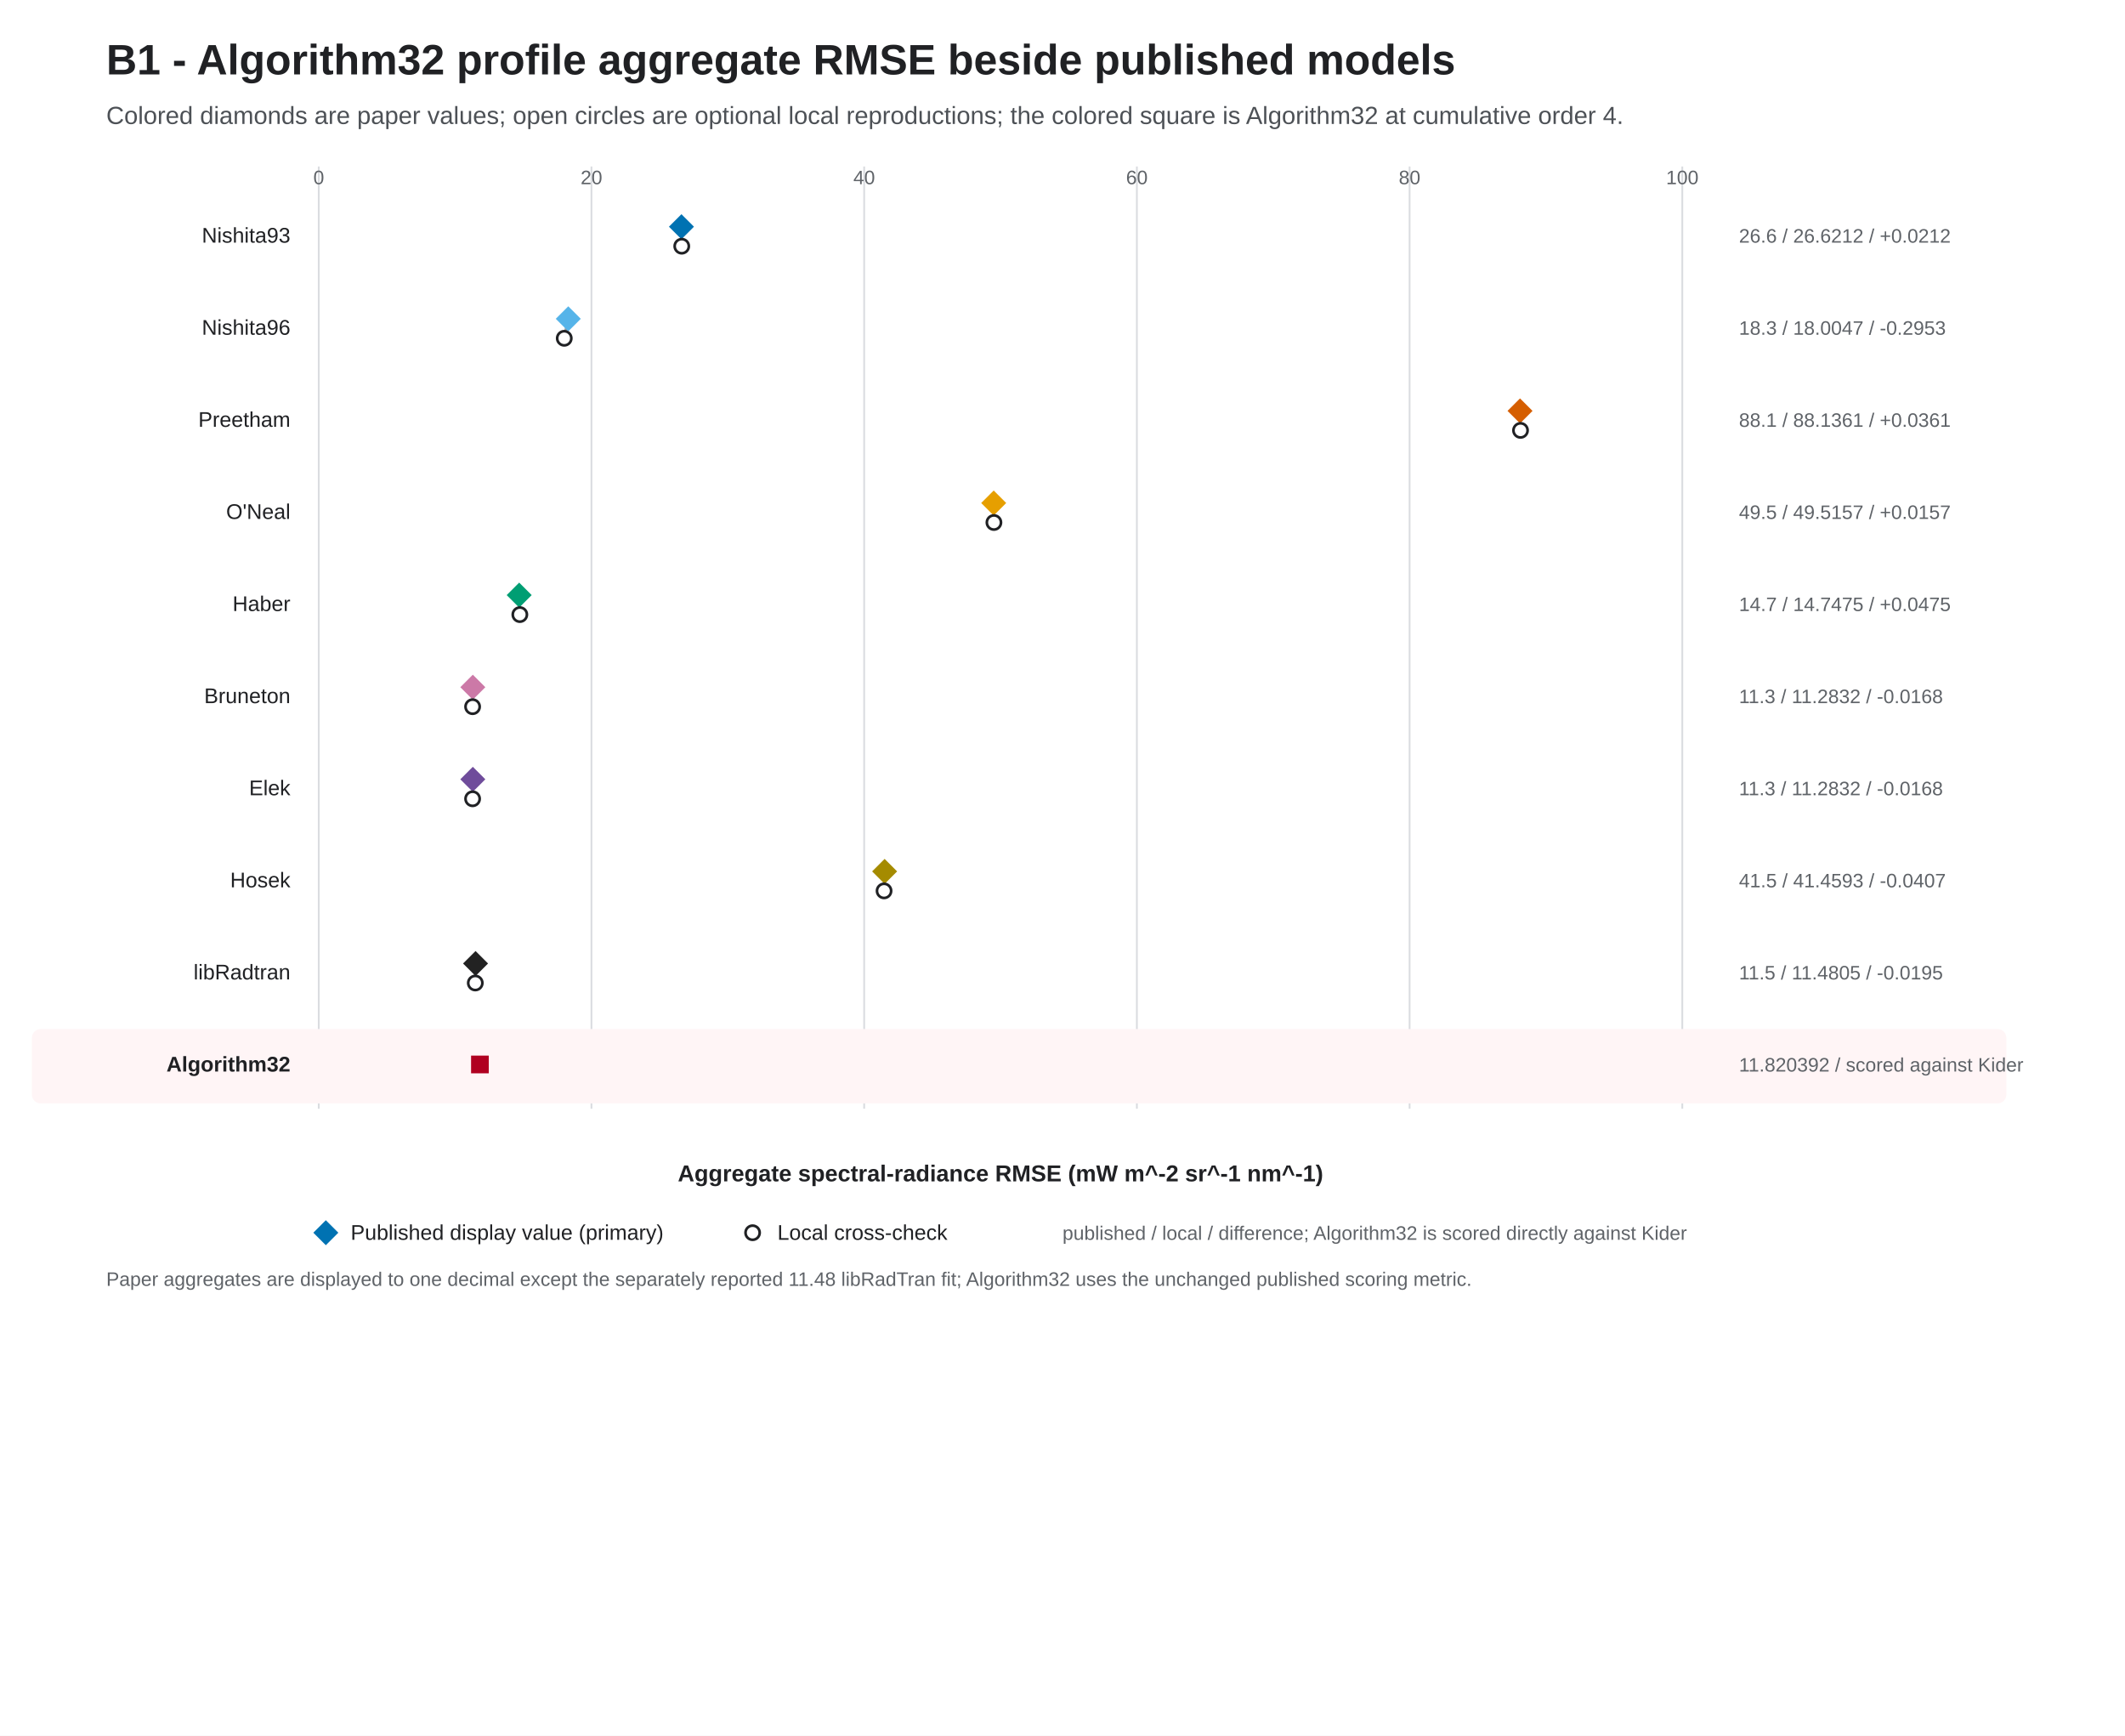
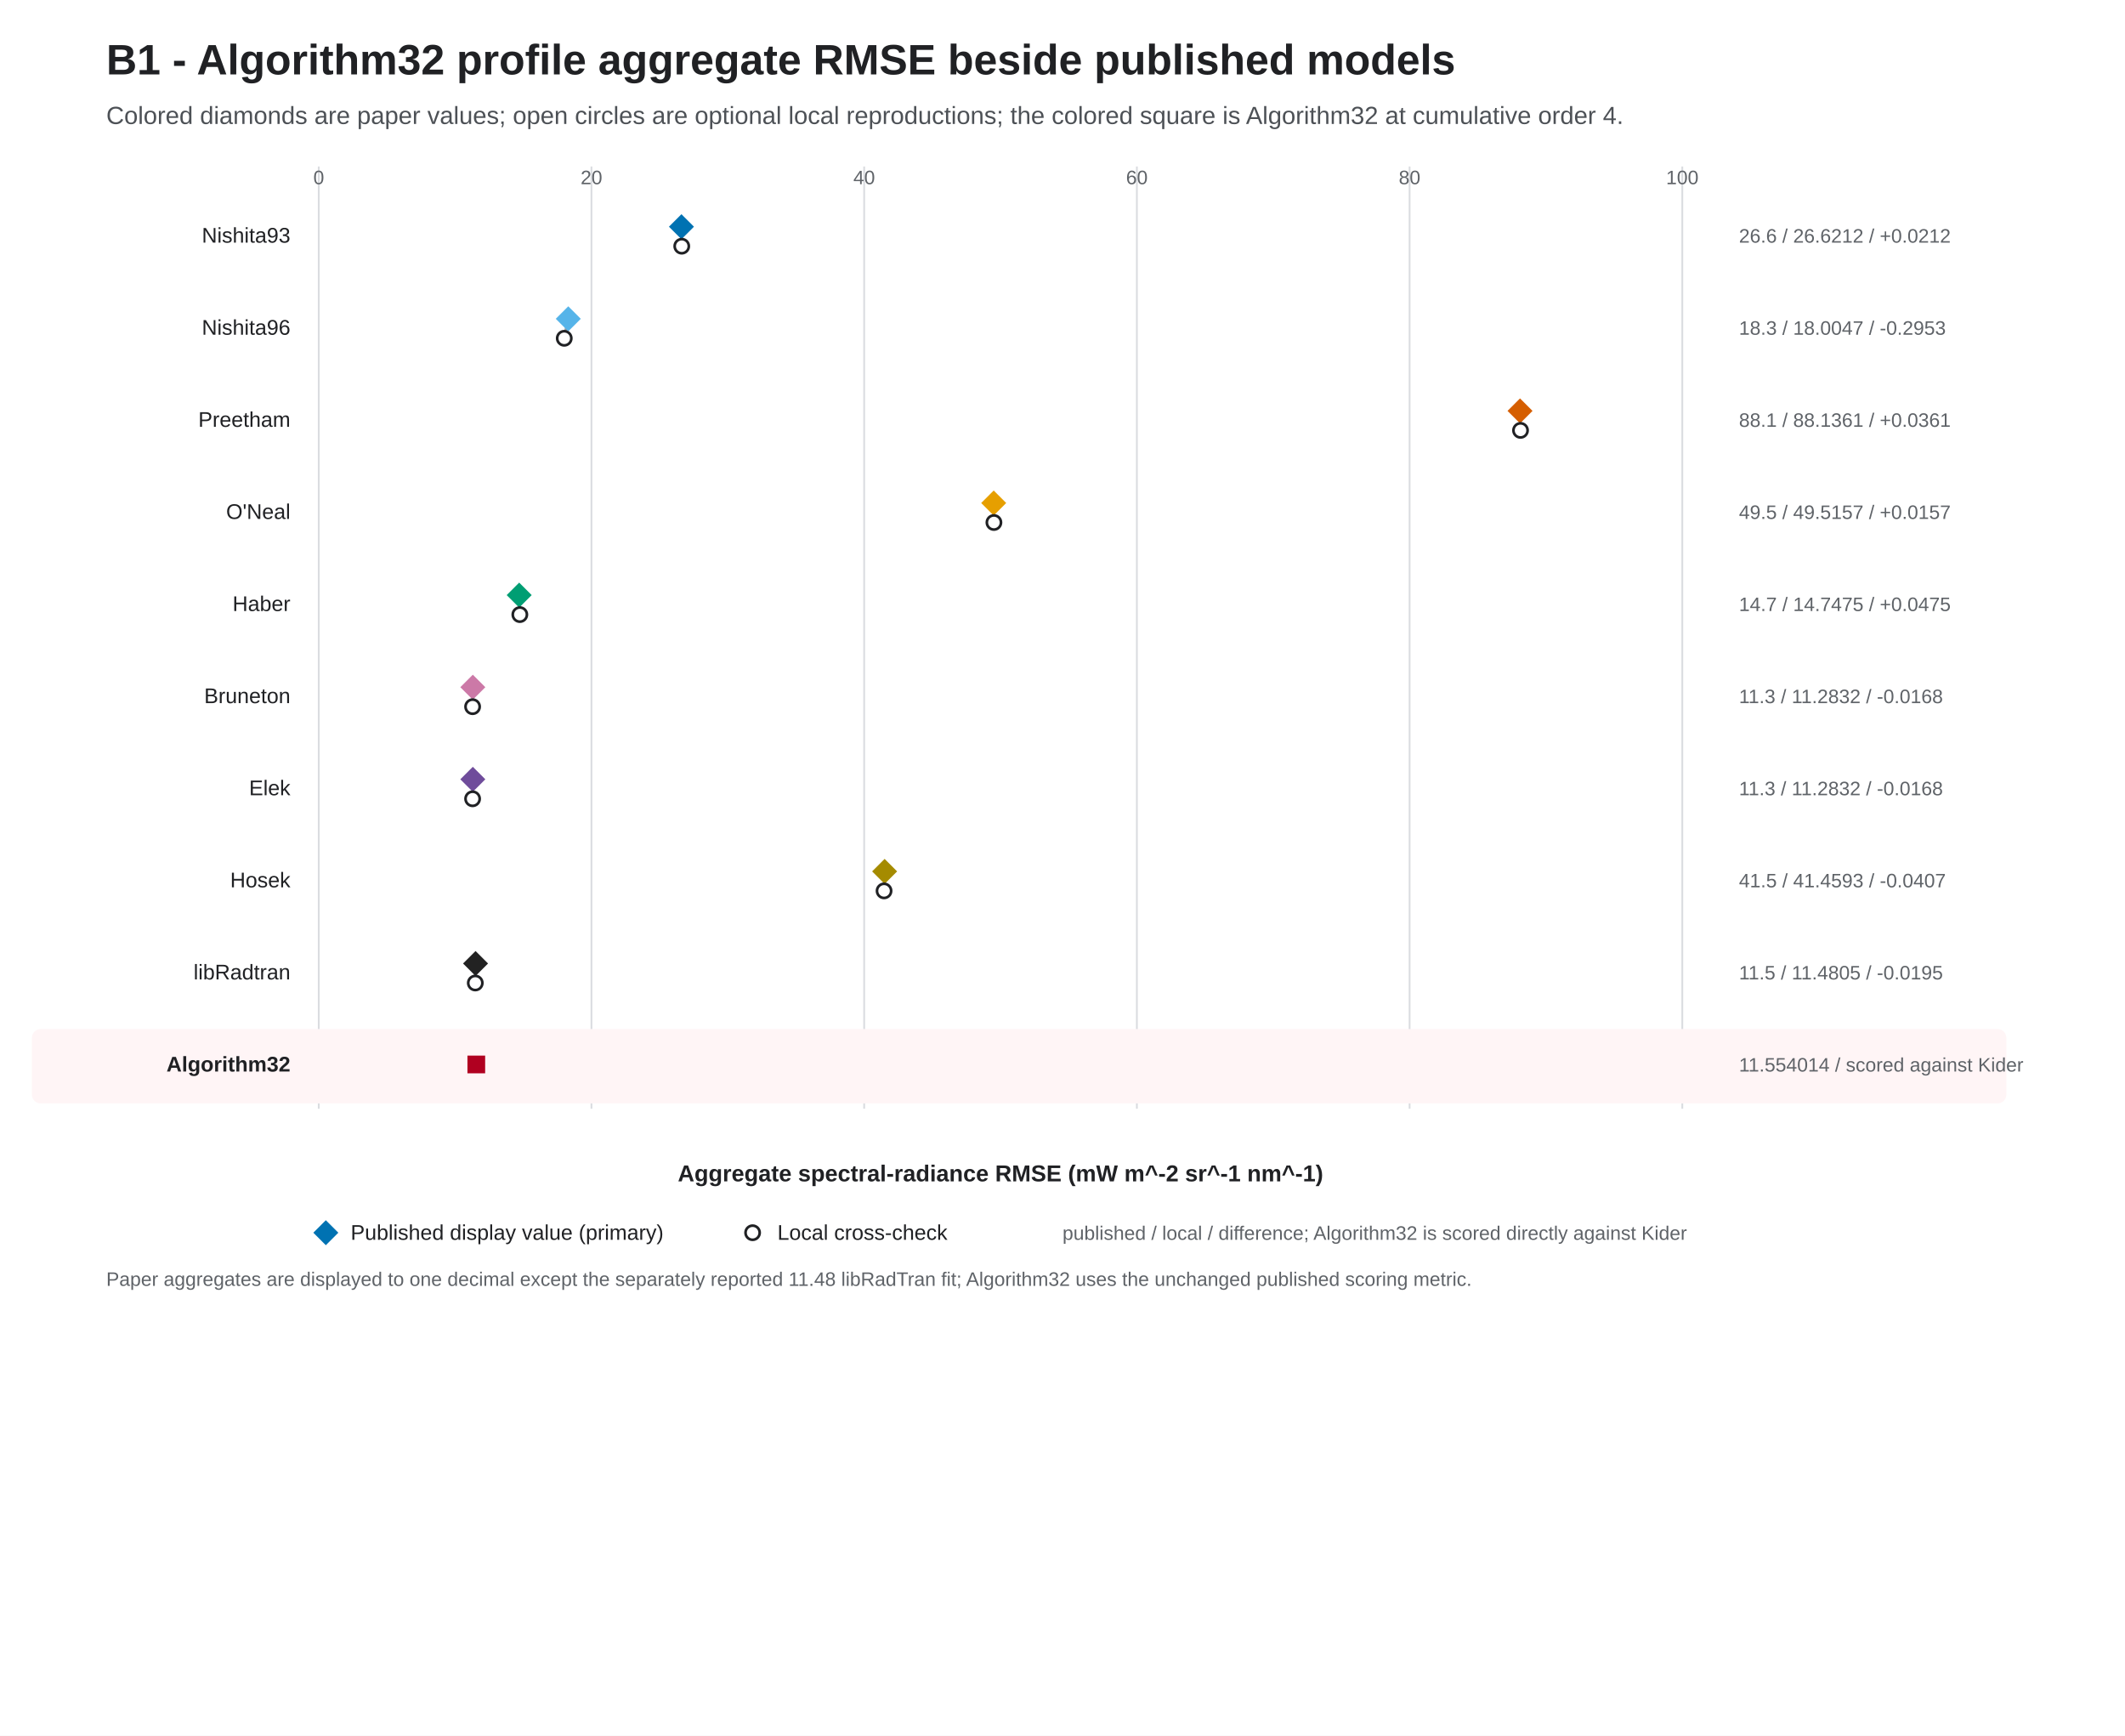
<svg xmlns="http://www.w3.org/2000/svg" width="1200" height="980" viewBox="0 0 1200 980" role="img" aria-labelledby="title description">
  <style>
text{font-family:Arial,Helvetica,sans-serif;fill:#202124}
.title{font-size:24px;font-weight:700}
.subtitle{font-size:14px;fill:#4d5156}
.panel-title{font-size:16px;font-weight:700}
.axis{stroke:#303134;stroke-width:1}
.grid{stroke:#dadce0;stroke-width:1}
.tick{font-size:11px;fill:#5f6368}
.axis-label{font-size:13px;font-weight:600}
.legend{font-size:12px}
.note{font-size:11px;fill:#5f6368}
</style>
  <rect width="100%" height="100%" fill="#ffffff" />
  <text class="title" x="60" y="42">B1 - Algorithm32 profile aggregate RMSE beside published models</text>
  <text class="subtitle" x="60" y="70">Colored diamonds are paper values; open circles are optional local reproductions; the colored square is Algorithm32 at cumulative order 4.</text>
  <line class="grid" x1="180" y1="94" x2="180" y2="626" />
  <text class="tick" x="180" y="104" text-anchor="middle">0</text>
  <line class="grid" x1="334" y1="94" x2="334" y2="626" />
  <text class="tick" x="334" y="104" text-anchor="middle">20</text>
  <line class="grid" x1="488" y1="94" x2="488" y2="626" />
  <text class="tick" x="488" y="104" text-anchor="middle">40</text>
  <line class="grid" x1="642" y1="94" x2="642" y2="626" />
  <text class="tick" x="642" y="104" text-anchor="middle">60</text>
  <line class="grid" x1="796" y1="94" x2="796" y2="626" />
  <text class="tick" x="796" y="104" text-anchor="middle">80</text>
  <line class="grid" x1="950" y1="94" x2="950" y2="626" />
  <text class="tick" x="950" y="104" text-anchor="middle">100</text>
  <text class="legend" x="164" y="137" text-anchor="end">Nishita93</text>
  <line x1="384.82" y1="128" x2="384.983" y2="138" stroke="#9aa0a6" stroke-width="1.5" />
  <path d="M384.82,122 L390.82,128 L384.82,134 L378.82,128 Z" fill="#0072b2" stroke="#0072b2" stroke-width="1.5" />
  <circle cx="384.983" cy="139" r="4" fill="#ffffff" stroke="#202124" stroke-width="1.5" opacity="1" />
  <text class="tick" x="982" y="137">26.6 / 26.6212 / +0.0212</text>
  <text class="legend" x="164" y="189" text-anchor="end">Nishita96</text>
  <line x1="320.91" y1="180" x2="318.636" y2="190" stroke="#9aa0a6" stroke-width="1.5" />
  <path d="M320.91,174 L326.91,180 L320.91,186 L314.91,180 Z" fill="#56b4e9" stroke="#56b4e9" stroke-width="1.5" />
  <circle cx="318.636" cy="191" r="4" fill="#ffffff" stroke="#202124" stroke-width="1.5" opacity="1" />
  <text class="tick" x="982" y="189">18.3 / 18.0047 / -0.2953</text>
  <text class="legend" x="164" y="241" text-anchor="end">Preetham</text>
  <line x1="858.37" y1="232" x2="858.648" y2="242" stroke="#9aa0a6" stroke-width="1.5" />
  <path d="M858.37,226 L864.37,232 L858.37,238 L852.37,232 Z" fill="#d55e00" stroke="#d55e00" stroke-width="1.5" />
  <circle cx="858.648" cy="243" r="4" fill="#ffffff" stroke="#202124" stroke-width="1.5" opacity="1" />
  <text class="tick" x="982" y="241">88.1 / 88.1361 / +0.0361</text>
  <text class="legend" x="164" y="293" text-anchor="end">O'Neal</text>
  <line x1="561.15" y1="284" x2="561.271" y2="294" stroke="#9aa0a6" stroke-width="1.5" />
  <path d="M561.15,278 L567.15,284 L561.15,290 L555.15,284 Z" fill="#e69f00" stroke="#e69f00" stroke-width="1.5" />
  <circle cx="561.271" cy="295" r="4" fill="#ffffff" stroke="#202124" stroke-width="1.5" opacity="1" />
  <text class="tick" x="982" y="293">49.5 / 49.5157 / +0.0157</text>
  <text class="legend" x="164" y="345" text-anchor="end">Haber</text>
  <line x1="293.19" y1="336" x2="293.556" y2="346" stroke="#9aa0a6" stroke-width="1.5" />
  <path d="M293.19,330 L299.19,336 L293.19,342 L287.19,336 Z" fill="#009e73" stroke="#009e73" stroke-width="1.5" />
  <circle cx="293.556" cy="347" r="4" fill="#ffffff" stroke="#202124" stroke-width="1.5" opacity="1" />
  <text class="tick" x="982" y="345">14.7 / 14.7475 / +0.0475</text>
  <text class="legend" x="164" y="397" text-anchor="end">Bruneton</text>
  <line x1="267.01" y1="388" x2="266.881" y2="398" stroke="#9aa0a6" stroke-width="1.5" />
  <path d="M267.01,382 L273.01,388 L267.01,394 L261.01,388 Z" fill="#cc79a7" stroke="#cc79a7" stroke-width="1.5" />
  <circle cx="266.881" cy="399" r="4" fill="#ffffff" stroke="#202124" stroke-width="1.5" opacity="1" />
  <text class="tick" x="982" y="397">11.3 / 11.2832 / -0.0168</text>
  <text class="legend" x="164" y="449" text-anchor="end">Elek</text>
  <line x1="267.01" y1="440" x2="266.881" y2="450" stroke="#9aa0a6" stroke-width="1.5" />
  <path d="M267.01,434 L273.01,440 L267.01,446 L261.01,440 Z" fill="#6f4c9b" stroke="#6f4c9b" stroke-width="1.5" />
  <circle cx="266.881" cy="451" r="4" fill="#ffffff" stroke="#202124" stroke-width="1.5" opacity="1" />
  <text class="tick" x="982" y="449">11.3 / 11.2832 / -0.0168</text>
  <text class="legend" x="164" y="501" text-anchor="end">Hosek</text>
  <line x1="499.55" y1="492" x2="499.237" y2="502" stroke="#9aa0a6" stroke-width="1.5" />
  <path d="M499.55,486 L505.55,492 L499.55,498 L493.55,492 Z" fill="#a58b00" stroke="#a58b00" stroke-width="1.5" />
  <circle cx="499.237" cy="503" r="4" fill="#ffffff" stroke="#202124" stroke-width="1.5" opacity="1" />
  <text class="tick" x="982" y="501">41.5 / 41.4593 / -0.0407</text>
  <text class="legend" x="164" y="553" text-anchor="end">libRadtran</text>
  <line x1="268.55" y1="544" x2="268.4" y2="554" stroke="#9aa0a6" stroke-width="1.5" />
  <path d="M268.55,538 L274.55,544 L268.55,550 L262.55,544 Z" fill="#222222" stroke="#222222" stroke-width="1.5" />
  <circle cx="268.4" cy="555" r="4" fill="#ffffff" stroke="#202124" stroke-width="1.5" opacity="1" />
  <text class="tick" x="982" y="553">11.5 / 11.4805 / -0.0195</text>
  <rect x="18" y="581" width="1115" height="42" rx="5" fill="#fff5f6" />
  <text class="legend" x="164" y="605" text-anchor="end" font-weight="700">Algorithm32</text>
-   <rect x="266.017" y="596" width="10" height="10" fill="#b00020" />
-   <text class="tick" x="982" y="605">11.820392 / scored against Kider</text>
+   <rect x="263.966" y="596" width="10" height="10" fill="#b00020" />
+   <text class="tick" x="982" y="605">11.554014 / scored against Kider</text>
  <text class="axis-label" x="565" y="667" text-anchor="middle">Aggregate spectral-radiance RMSE (mW m^-2 sr^-1 nm^-1)</text>
  <path d="M184,690 L190,696 L184,702 L178,696 Z" fill="#0072b2" stroke="#0072b2" stroke-width="1.5" />
  <text class="legend" x="198" y="700">Published display value (primary)</text>
  <circle cx="425" cy="696" r="4" fill="#ffffff" stroke="#202124" stroke-width="1.5" opacity="1" />
  <text class="legend" x="439" y="700">Local cross-check</text>
  <text class="note" x="600" y="700">published / local / difference; Algorithm32 is scored directly against Kider</text>
  <text class="note" x="60" y="726">Paper aggregates are displayed to one decimal except the separately reported 11.48 libRadTran fit; Algorithm32 uses the unchanged published scoring metric.</text>
</svg>
